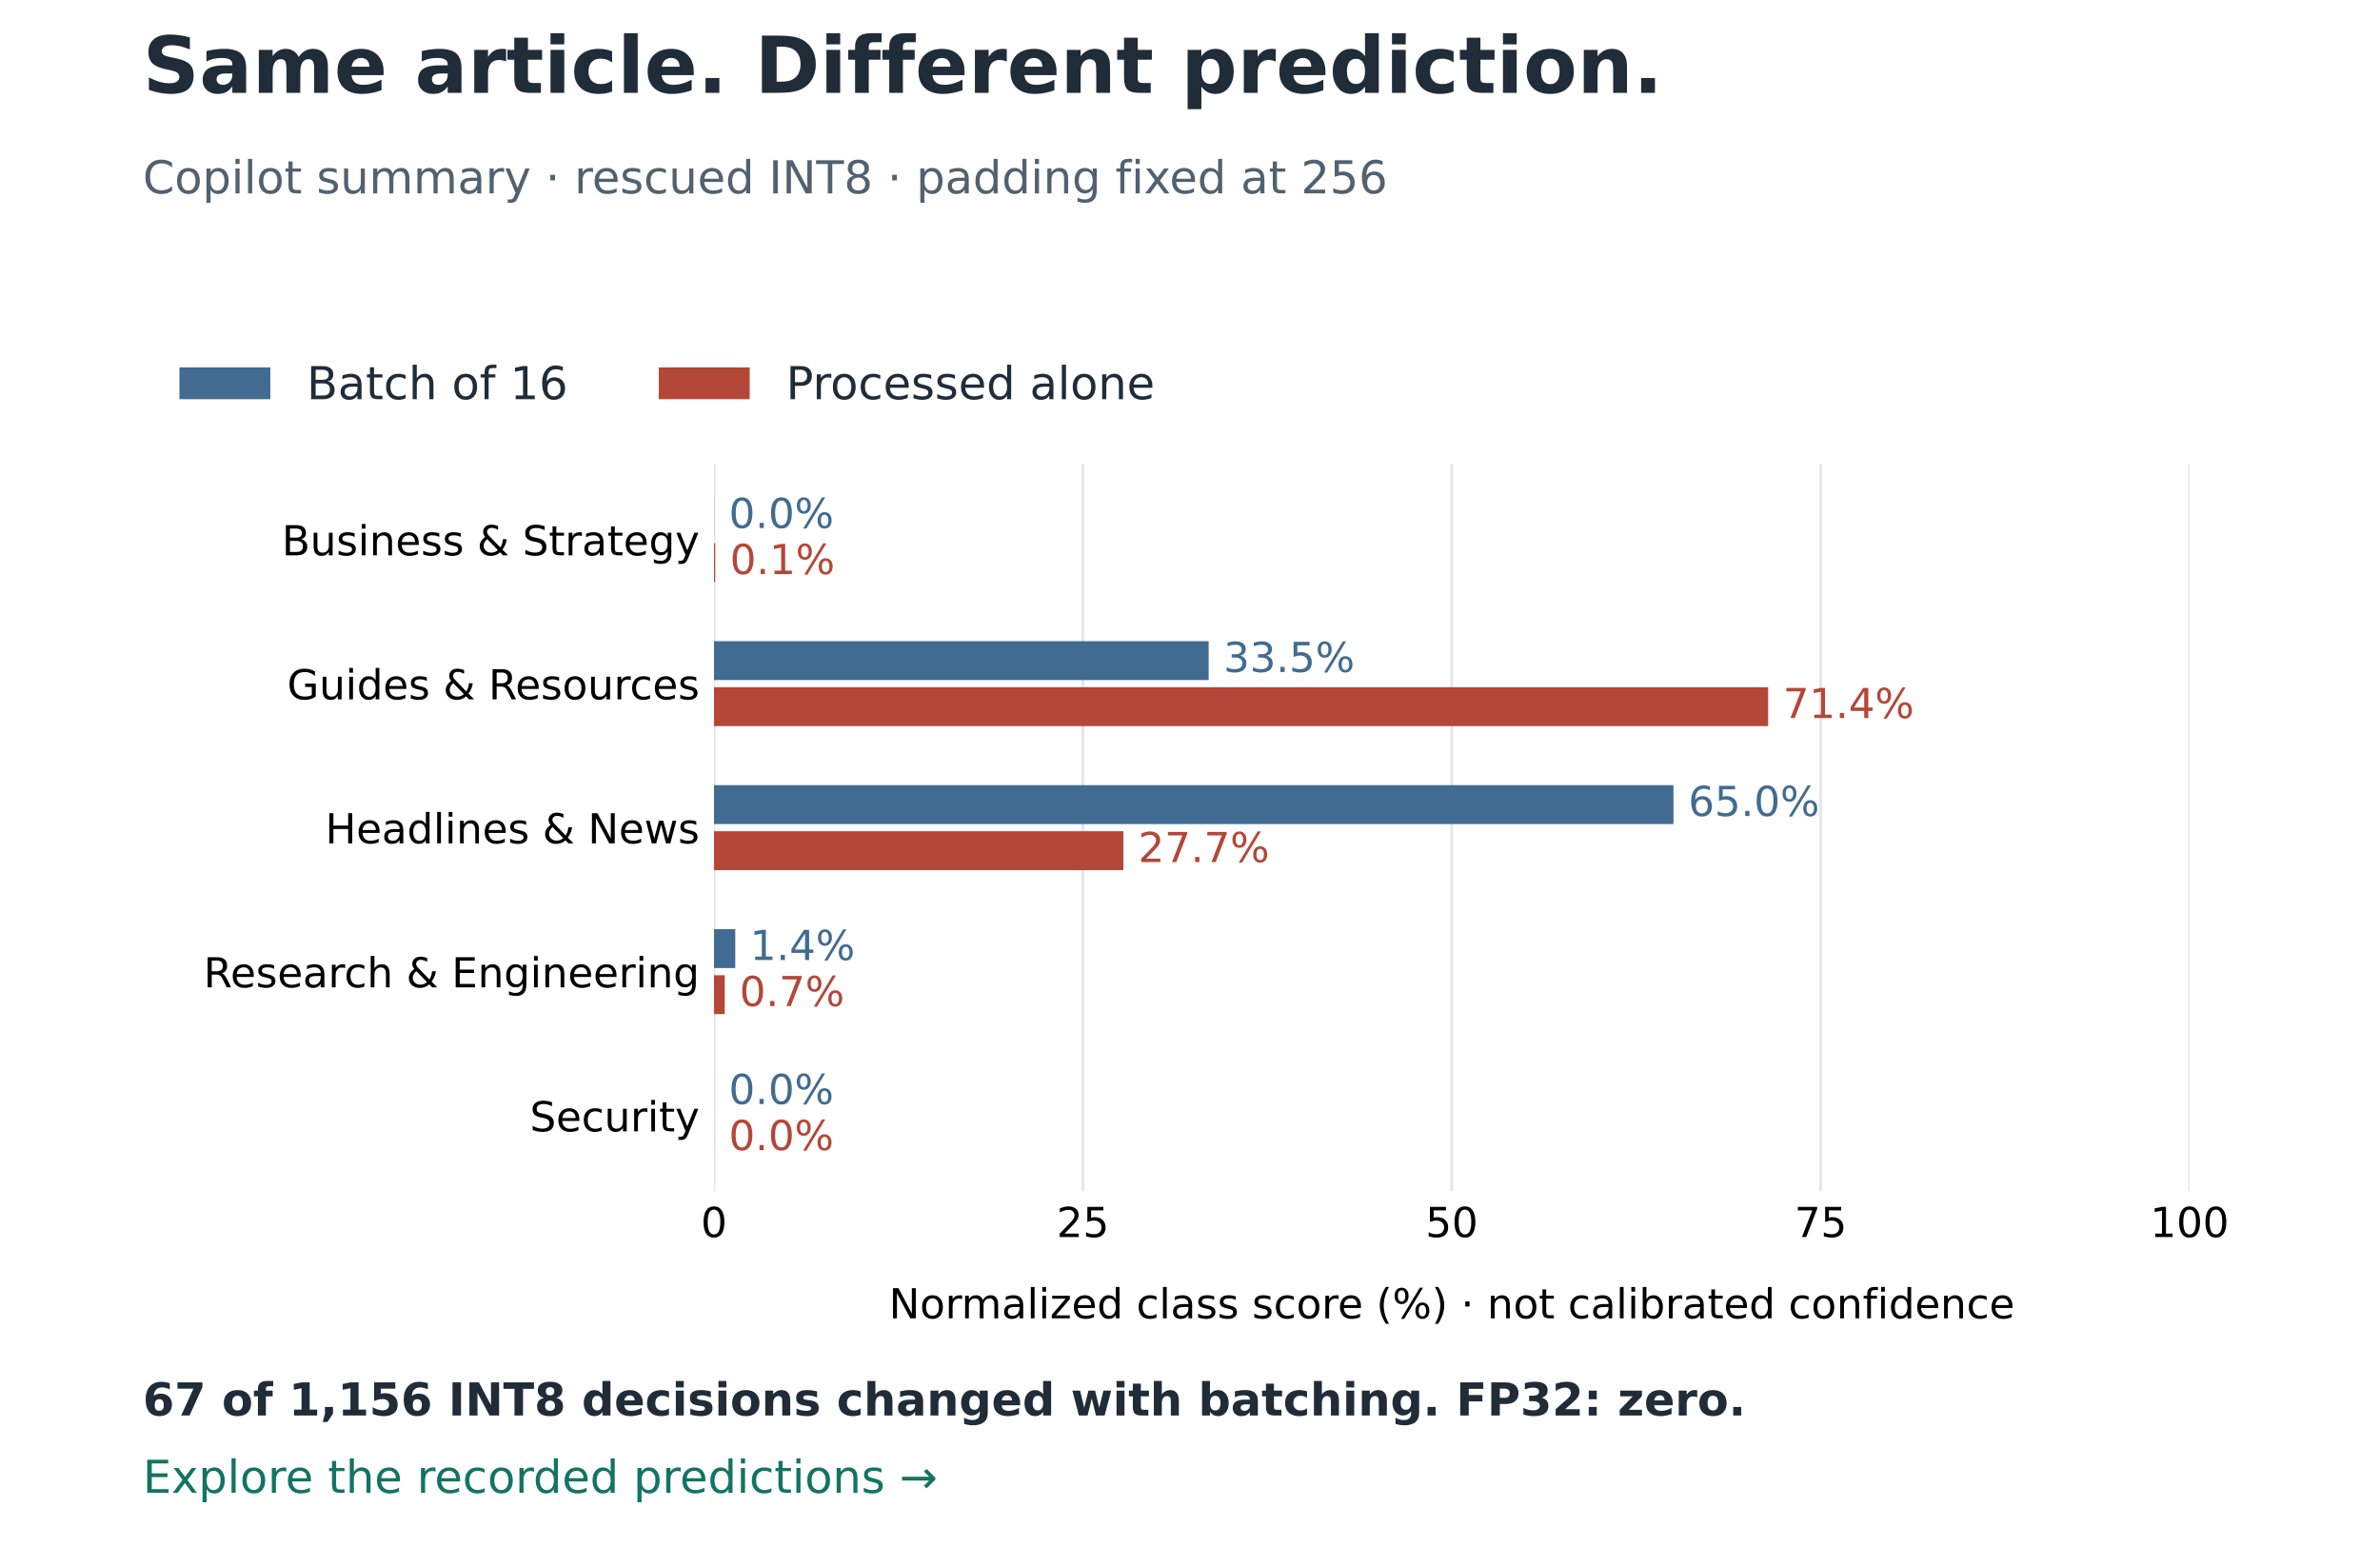
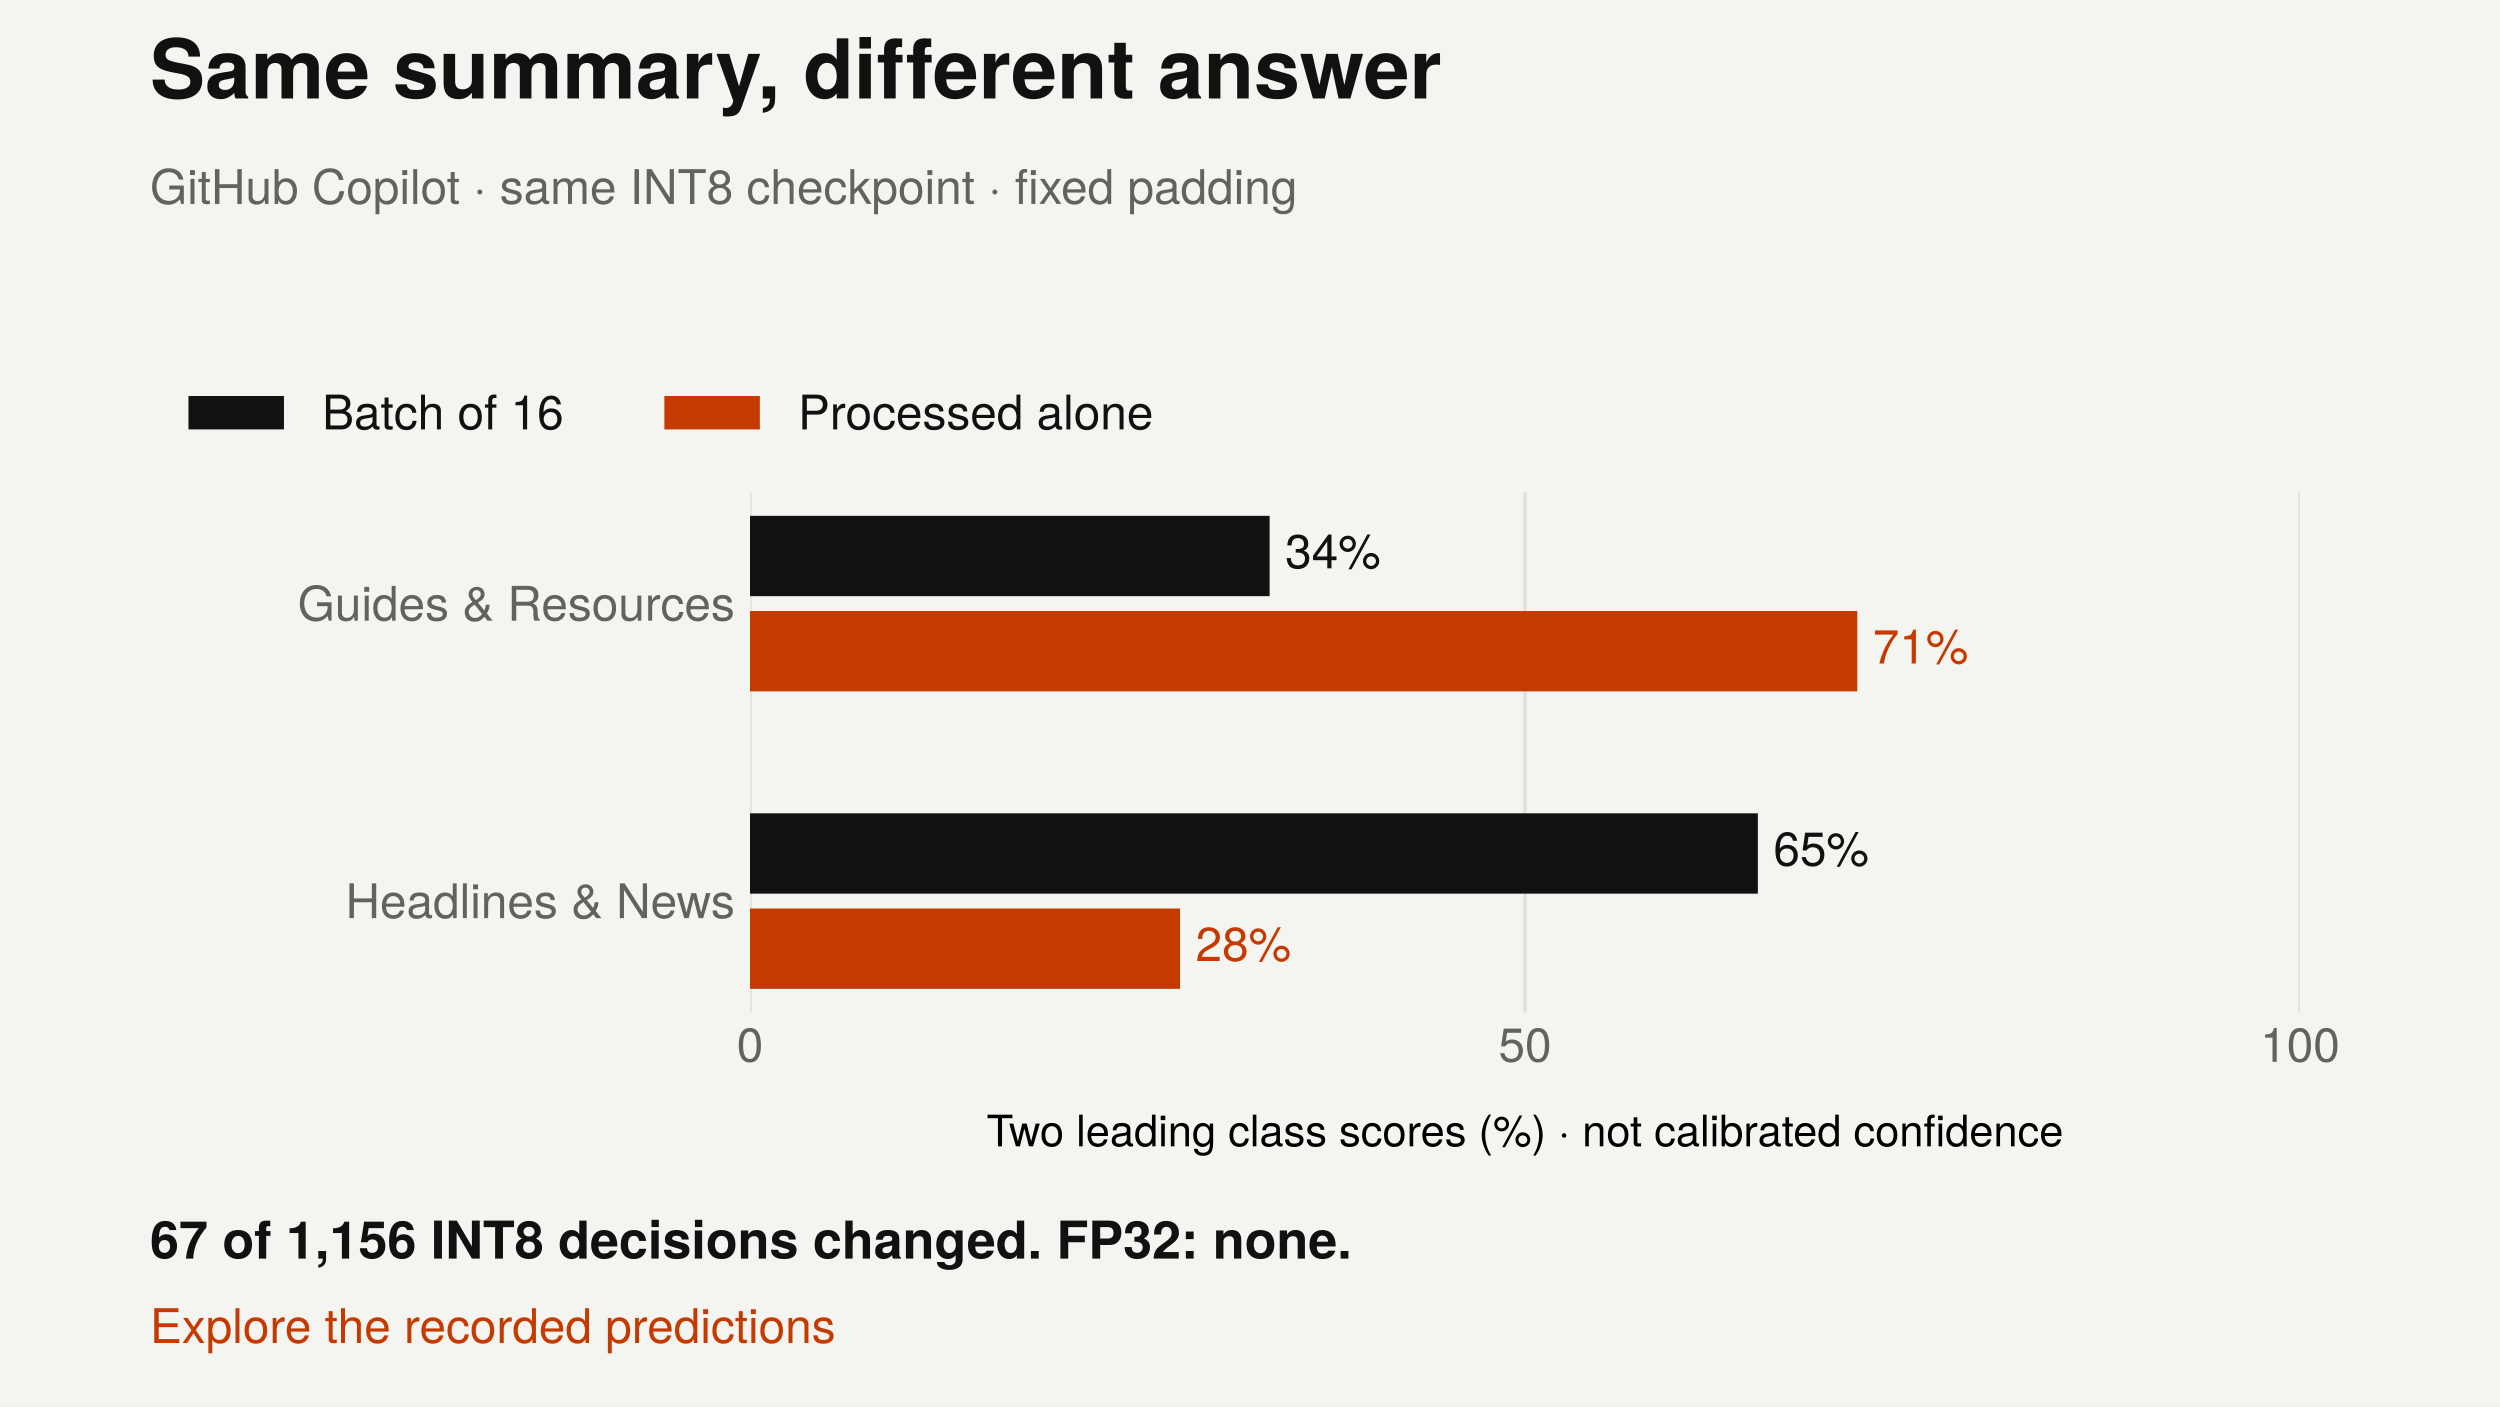
- <svg xmlns="http://www.w3.org/2000/svg" width="576pt" height="374.4pt" viewBox="0 0 576 374.4" version="1.1">
+ <svg xmlns="http://www.w3.org/2000/svg" width="576pt" height="324pt" viewBox="0 0 576 324" version="1.1">
  <defs>
    <style type="text/css">*{stroke-linejoin: round; stroke-linecap: butt}</style>
  </defs>
  <g id="figure_1">
    <g id="patch_1">
-       <path d="M 0 374.4  L 576 374.4  L 576 0  L 0 0  z " style="fill: #ffffff" />
+       <path d="M 0 324 L 576 324 L 576 0 L 0 0 z " style="fill: #f4f4f1" />
    </g>
    <g id="axes_1">
      <g id="patch_2">
-         <path d="M 172.8 288.288  L 529.92 288.288  L 529.92 112.32  L 172.8 112.32  z " style="fill: #ffffff" />
+         <path d="M 172.8 233.28 L 529.92 233.28 L 529.92 113.4 L 172.8 113.4 z " style="fill: #f4f4f1" />
      </g>
      <g id="matplotlib.axis_1">
        <g id="xtick_1">
          <g id="line2d_1">
-             <path d="M 172.8 288.288  L 172.8 112.32  " clip-path="url(#pbdb8f810aa)" style="fill: none; stroke: #e3e8ec; stroke-width: 0.7; stroke-linecap: square" />
+             <path d="M 172.8 233.28 L 172.8 113.4 " clip-path="url(#p563ccec5bb)" style="fill: none; stroke: #e2e0d8; stroke-width: 0.8; stroke-linecap: square" />
          </g>
          <g id="line2d_2" />
          <g id="text_1">
-             <text style="font: 10px 'DejaVu Sans'; text-anchor: middle" x="172.8" y="299.386" transform="rotate(-0 172.8 299.3864)">0</text>
+             <text style="fill: #62625f; font: 11px 'Helvetica Neue'; text-anchor: middle" x="172.8" y="244.635" transform="rotate(-0 172.8 244.6347)">0</text>
          </g>
        </g>
        <g id="xtick_2">
          <g id="line2d_3">
-             <path d="M 262.08 288.288  L 262.08 112.32  " clip-path="url(#pbdb8f810aa)" style="fill: none; stroke: #e3e8ec; stroke-width: 0.7; stroke-linecap: square" />
+             <path d="M 351.36 233.28 L 351.36 113.4 " clip-path="url(#p563ccec5bb)" style="fill: none; stroke: #e2e0d8; stroke-width: 0.8; stroke-linecap: square" />
          </g>
          <g id="line2d_4" />
          <g id="text_2">
-             <text style="font: 10px 'DejaVu Sans'; text-anchor: middle" x="262.08" y="299.386" transform="rotate(-0 262.08 299.3864)">25</text>
+             <text style="fill: #62625f; font: 11px 'Helvetica Neue'; text-anchor: middle" x="351.36" y="244.635" transform="rotate(-0 351.36 244.6347)">50</text>
          </g>
        </g>
        <g id="xtick_3">
          <g id="line2d_5">
-             <path d="M 351.36 288.288  L 351.36 112.32  " clip-path="url(#pbdb8f810aa)" style="fill: none; stroke: #e3e8ec; stroke-width: 0.7; stroke-linecap: square" />
+             <path d="M 529.92 233.28 L 529.92 113.4 " clip-path="url(#p563ccec5bb)" style="fill: none; stroke: #e2e0d8; stroke-width: 0.8; stroke-linecap: square" />
          </g>
          <g id="line2d_6" />
          <g id="text_3">
-             <text style="font: 10px 'DejaVu Sans'; text-anchor: middle" x="351.36" y="299.386" transform="rotate(-0 351.36 299.3864)">50</text>
+             <text style="fill: #62625f; font: 11px 'Helvetica Neue'; text-anchor: middle" x="529.92" y="244.635" transform="rotate(-0 529.92 244.6347)">100</text>
          </g>
        </g>
-         <g id="xtick_4">
-           <g id="line2d_7">
-             <path d="M 440.64 288.288  L 440.64 112.32  " clip-path="url(#pbdb8f810aa)" style="fill: none; stroke: #e3e8ec; stroke-width: 0.7; stroke-linecap: square" />
-           </g>
-           <g id="line2d_8" />
-           <g id="text_4">
-             <text style="font: 10px 'DejaVu Sans'; text-anchor: middle" x="440.64" y="299.386" transform="rotate(-0 440.64 299.3864)">75</text>
-           </g>
-         </g>
-         <g id="xtick_5">
-           <g id="line2d_9">
-             <path d="M 529.92 288.288  L 529.92 112.32  " clip-path="url(#pbdb8f810aa)" style="fill: none; stroke: #e3e8ec; stroke-width: 0.7; stroke-linecap: square" />
-           </g>
-           <g id="line2d_10" />
-           <g id="text_5">
-             <text style="font: 10px 'DejaVu Sans'; text-anchor: middle" x="529.92" y="299.386" transform="rotate(-0 529.92 299.3864)">100</text>
-           </g>
-         </g>
-         <g id="text_6">
-           <text style="font: 10px 'DejaVu Sans'; text-anchor: middle" x="351.36" y="319.065" transform="rotate(-0 351.36 319.0646)">Normalized class score (%) · not calibrated confidence</text>
+         <g id="text_4">
+           <text style="font: 10px 'Helvetica Neue'; text-anchor: middle" x="351.36" y="264.111" transform="rotate(-0 351.36 264.1114)">Two leading class scores (%) · not calibrated confidence</text>
        </g>
      </g>
      <g id="matplotlib.axis_2">
        <g id="ytick_1">
-           <g id="line2d_11" />
-           <g id="text_7">
-             <text style="font: 10px 'DejaVu Sans'; text-anchor: end" x="169.3" y="134.399" transform="rotate(-0 169.3 134.3991)">Business &amp; Strategy</text>
+           <g id="line2d_7" />
+           <g id="text_5">
+             <text style="fill: #62625f; font: 11px 'Helvetica Neue'; text-anchor: end" x="169.3" y="142.996" transform="rotate(-0 169.3 142.9963)">Guides &amp; Resources</text>
          </g>
        </g>
        <g id="ytick_2">
-           <g id="line2d_12" />
-           <g id="text_8">
-             <text style="font: 10px 'DejaVu Sans'; text-anchor: end" x="169.3" y="169.251" transform="rotate(-0 169.3 169.2512)">Guides &amp; Resources</text>
-           </g>
-         </g>
-         <g id="ytick_3">
-           <g id="line2d_13" />
-           <g id="text_9">
-             <text style="font: 10px 'DejaVu Sans'; text-anchor: end" x="169.3" y="204.103" transform="rotate(-0 169.3 204.1032)">Headlines &amp; News</text>
-           </g>
-         </g>
-         <g id="ytick_4">
-           <g id="line2d_14" />
-           <g id="text_10">
-             <text style="font: 10px 'DejaVu Sans'; text-anchor: end" x="169.3" y="238.955" transform="rotate(-0 169.3 238.9553)">Research &amp; Engineering</text>
-           </g>
-         </g>
-         <g id="ytick_5">
-           <g id="line2d_15" />
-           <g id="text_11">
-             <text style="font: 10px 'DejaVu Sans'; text-anchor: end" x="169.3" y="273.807" transform="rotate(-0 169.3 273.8073)">Security</text>
+           <g id="line2d_8" />
+           <g id="text_6">
+             <text style="fill: #62625f; font: 11px 'Helvetica Neue'; text-anchor: end" x="169.3" y="211.538" transform="rotate(-0 169.3 211.5384)">Headlines &amp; News</text>
          </g>
        </g>
      </g>
      <g id="patch_3">
-         <path d="M 172.8 120.319  L 172.832 120.319  L 172.832 129.729  L 172.8 129.729  z " clip-path="url(#pbdb8f810aa)" style="fill: #416b91" />
+         <path d="M 172.8 118.849 L 292.521 118.849 L 292.521 137.355 L 172.8 137.355 z " clip-path="url(#p563ccec5bb)" style="fill: #111111" />
      </g>
      <g id="patch_4">
-         <path d="M 172.8 155.171  L 292.521 155.171  L 292.521 164.581  L 172.8 164.581  z " clip-path="url(#pbdb8f810aa)" style="fill: #416b91" />
+         <path d="M 172.8 187.391 L 405.011 187.391 L 405.011 205.897 L 172.8 205.897 z " clip-path="url(#p563ccec5bb)" style="fill: #111111" />
+       </g>
+       <g id="text_7">
+         <text style="fill: #111111; font: 11px 'Helvetica Neue'; text-anchor: start" x="296.092" y="130.946" transform="rotate(-0 296.0921 130.9459)">34%</text>
+       </g>
+       <g id="text_8">
+         <text style="fill: #111111; font: 11px 'Helvetica Neue'; text-anchor: start" x="408.582" y="199.488" transform="rotate(-0 408.5823 199.488)">65%</text>
      </g>
      <g id="patch_5">
-         <path d="M 172.8 190.023  L 405.011 190.023  L 405.011 199.433  L 172.8 199.433  z " clip-path="url(#pbdb8f810aa)" style="fill: #416b91" />
+         <path d="M 172.8 140.783 L 427.923 140.783 L 427.923 159.289 L 172.8 159.289 z " clip-path="url(#p563ccec5bb)" style="fill: #c43a00" />
      </g>
      <g id="patch_6">
-         <path d="M 172.8 224.875  L 177.945 224.875  L 177.945 234.285  L 172.8 234.285  z " clip-path="url(#pbdb8f810aa)" style="fill: #416b91" />
+         <path d="M 172.8 209.325 L 271.884 209.325 L 271.884 227.831 L 172.8 227.831 z " clip-path="url(#p563ccec5bb)" style="fill: #c43a00" />
      </g>
-       <g id="patch_7">
-         <path d="M 172.8 259.727  L 172.811 259.727  L 172.811 269.137  L 172.8 269.137  z " clip-path="url(#pbdb8f810aa)" style="fill: #416b91" />
+       <g id="text_9">
+         <text style="fill: #c43a00; font: 11px 'Helvetica Neue'; text-anchor: start" x="431.494" y="152.879" transform="rotate(-0 431.4941 152.8794)">71%</text>
      </g>
-       <g id="text_12">
-         <text style="fill: #416b91; font: 10px 'DejaVu Sans'; text-anchor: start" x="176.404" y="127.783" transform="rotate(-0 176.4037 127.7829)">0.0%</text>
-       </g>
-       <g id="text_13">
-         <text style="fill: #416b91; font: 10px 'DejaVu Sans'; text-anchor: start" x="296.092" y="162.635" transform="rotate(-0 296.0921 162.635)">33.5%</text>
-       </g>
-       <g id="text_14">
-         <text style="fill: #416b91; font: 10px 'DejaVu Sans'; text-anchor: start" x="408.582" y="197.487" transform="rotate(-0 408.5823 197.487)">65.0%</text>
-       </g>
-       <g id="text_15">
-         <text style="fill: #416b91; font: 10px 'DejaVu Sans'; text-anchor: start" x="181.516" y="232.339" transform="rotate(-0 181.5161 232.3391)">1.4%</text>
-       </g>
-       <g id="text_16">
-         <text style="fill: #416b91; font: 10px 'DejaVu Sans'; text-anchor: start" x="176.382" y="267.191" transform="rotate(-0 176.3819 267.1911)">0.0%</text>
-       </g>
-       <g id="patch_8">
-         <path d="M 172.8 131.471  L 173.09 131.471  L 173.09 140.881  L 172.8 140.881  z " clip-path="url(#pbdb8f810aa)" style="fill: #b44738" />
-       </g>
-       <g id="patch_9">
-         <path d="M 172.8 166.323  L 427.923 166.323  L 427.923 175.733  L 172.8 175.733  z " clip-path="url(#pbdb8f810aa)" style="fill: #b44738" />
-       </g>
-       <g id="patch_10">
-         <path d="M 172.8 201.175  L 271.884 201.175  L 271.884 210.585  L 172.8 210.585  z " clip-path="url(#pbdb8f810aa)" style="fill: #b44738" />
-       </g>
-       <g id="patch_11">
-         <path d="M 172.8 236.027  L 175.405 236.027  L 175.405 245.437  L 172.8 245.437  z " clip-path="url(#pbdb8f810aa)" style="fill: #b44738" />
-       </g>
-       <g id="patch_12">
-         <path d="M 172.8 270.879  L 172.817 270.879  L 172.817 280.289  L 172.8 280.289  z " clip-path="url(#pbdb8f810aa)" style="fill: #b44738" />
-       </g>
-       <g id="text_17">
-         <text style="fill: #b44738; font: 10px 'DejaVu Sans'; text-anchor: start" x="176.661" y="138.936" transform="rotate(-0 176.6612 138.9356)">0.1%</text>
-       </g>
-       <g id="text_18">
-         <text style="fill: #b44738; font: 10px 'DejaVu Sans'; text-anchor: start" x="431.494" y="173.788" transform="rotate(-0 431.4941 173.7877)">71.4%</text>
-       </g>
-       <g id="text_19">
-         <text style="fill: #b44738; font: 10px 'DejaVu Sans'; text-anchor: start" x="275.456" y="208.64" transform="rotate(-0 275.4556 208.6397)">27.7%</text>
-       </g>
-       <g id="text_20">
-         <text style="fill: #b44738; font: 10px 'DejaVu Sans'; text-anchor: start" x="178.977" y="243.492" transform="rotate(-0 178.9766 243.4918)">0.7%</text>
-       </g>
-       <g id="text_21">
-         <text style="fill: #b44738; font: 10px 'DejaVu Sans'; text-anchor: start" x="176.388" y="278.344" transform="rotate(-0 176.3885 278.3438)">0.0%</text>
+       <g id="text_10">
+         <text style="fill: #c43a00; font: 11px 'Helvetica Neue'; text-anchor: start" x="275.456" y="221.421" transform="rotate(-0 275.4556 221.4214)">28%</text>
      </g>
      <g id="legend_1">
-         <g id="patch_13">
-           <path d="M 43.423 96.613  L 65.423 96.613  L 65.423 88.913  L 43.423 88.913  z " style="fill: #416b91" />
+         <g id="patch_7">
+           <path d="M 43.423 98.935 L 65.423 98.935 L 65.423 91.235 L 43.423 91.235 z " style="fill: #111111" />
        </g>
-         <g id="text_22">
-           <text style="fill: #202c38; font: 11px 'DejaVu Sans'; text-anchor: start" x="74.223" y="96.613" transform="rotate(-0 74.2232 96.61298)">Batch of 16</text>
+         <g id="text_11">
+           <text style="fill: #111111; font: 11px 'Helvetica Neue'; text-anchor: start" x="74.223" y="98.935" transform="rotate(-0 74.2232 98.93506)">Batch of 16</text>
        </g>
-         <g id="patch_14">
-           <path d="M 159.435 96.613  L 181.435 96.613  L 181.435 88.913  L 159.435 88.913  z " style="fill: #b44738" />
+         <g id="patch_8">
+           <path d="M 153.069 98.935 L 175.069 98.935 L 175.069 91.235 L 153.069 91.235 z " style="fill: #c43a00" />
        </g>
-         <g id="text_23">
-           <text style="fill: #202c38; font: 11px 'DejaVu Sans'; text-anchor: start" x="190.235" y="96.613" transform="rotate(-0 190.2354 96.61298)">Processed alone</text>
+         <g id="text_12">
+           <text style="fill: #111111; font: 11px 'Helvetica Neue'; text-anchor: start" x="183.869" y="98.935" transform="rotate(-0 183.8691 98.93506)">Processed alone</text>
        </g>
      </g>
    </g>
-     <g id="text_24">
-       <text style="fill: #202c38; font: 700 19px 'DejaVu Sans'; text-anchor: start" x="34.56" y="22.464" transform="rotate(-0 34.56 22.464)">Same article. Different prediction.</text>
+     <g id="text_13">
+       <text style="fill: #111111; font: 700 19px 'Helvetica Neue'; text-anchor: start" x="34.56" y="22.68" transform="rotate(-0 34.56 22.68)">Same summary, different answer</text>
    </g>
-     <g id="text_25">
-       <text style="fill: #526170; font: 11px 'DejaVu Sans'; text-anchor: start" x="34.56" y="46.8" transform="rotate(-0 34.56 46.8)">Copilot summary · rescued INT8 · padding fixed at 256</text>
+     <g id="text_14">
+       <text style="fill: #62625f; font: 11px 'Helvetica Neue'; text-anchor: start" x="34.56" y="46.98" transform="rotate(-0 34.56 46.98)">GitHub Copilot · same INT8 checkpoint · fixed padding</text>
    </g>
-     <g id="text_26">
-       <text style="fill: #202c38; font: 700 11px 'DejaVu Sans'; text-anchor: start" x="34.56" y="342.576" transform="rotate(-0 34.56 342.576)">67 of 1,156 INT8 decisions changed with batching. FP32: zero.</text>
+     <g id="text_15">
+       <text style="fill: #111111; font: 700 12px 'Helvetica Neue'; text-anchor: start" x="34.56" y="289.98" transform="rotate(-0 34.56 289.98)">67 of 1,156 INT8 decisions changed. FP32: none.</text>
    </g>
-     <g id="text_27">
-       <text style="fill: #137463; font: 11px 'DejaVu Sans'; text-anchor: start" x="34.56" y="361.296" transform="rotate(-0 34.56 361.296)">Explore the recorded predictions →</text>
+     <g id="text_16">
+       <text style="fill: #c43a00; font: 11px 'Helvetica Neue'; text-anchor: start" x="34.56" y="309.42" transform="rotate(-0 34.56 309.42)">Explore the recorded predictions</text>
    </g>
  </g>
  <defs>
-     <clipPath id="pbdb8f810aa">
-       <rect x="172.8" y="112.32" width="357.12" height="175.968" />
+     <clipPath id="p563ccec5bb">
+       <rect x="172.8" y="113.4" width="357.12" height="119.88" />
    </clipPath>
  </defs>
</svg>
